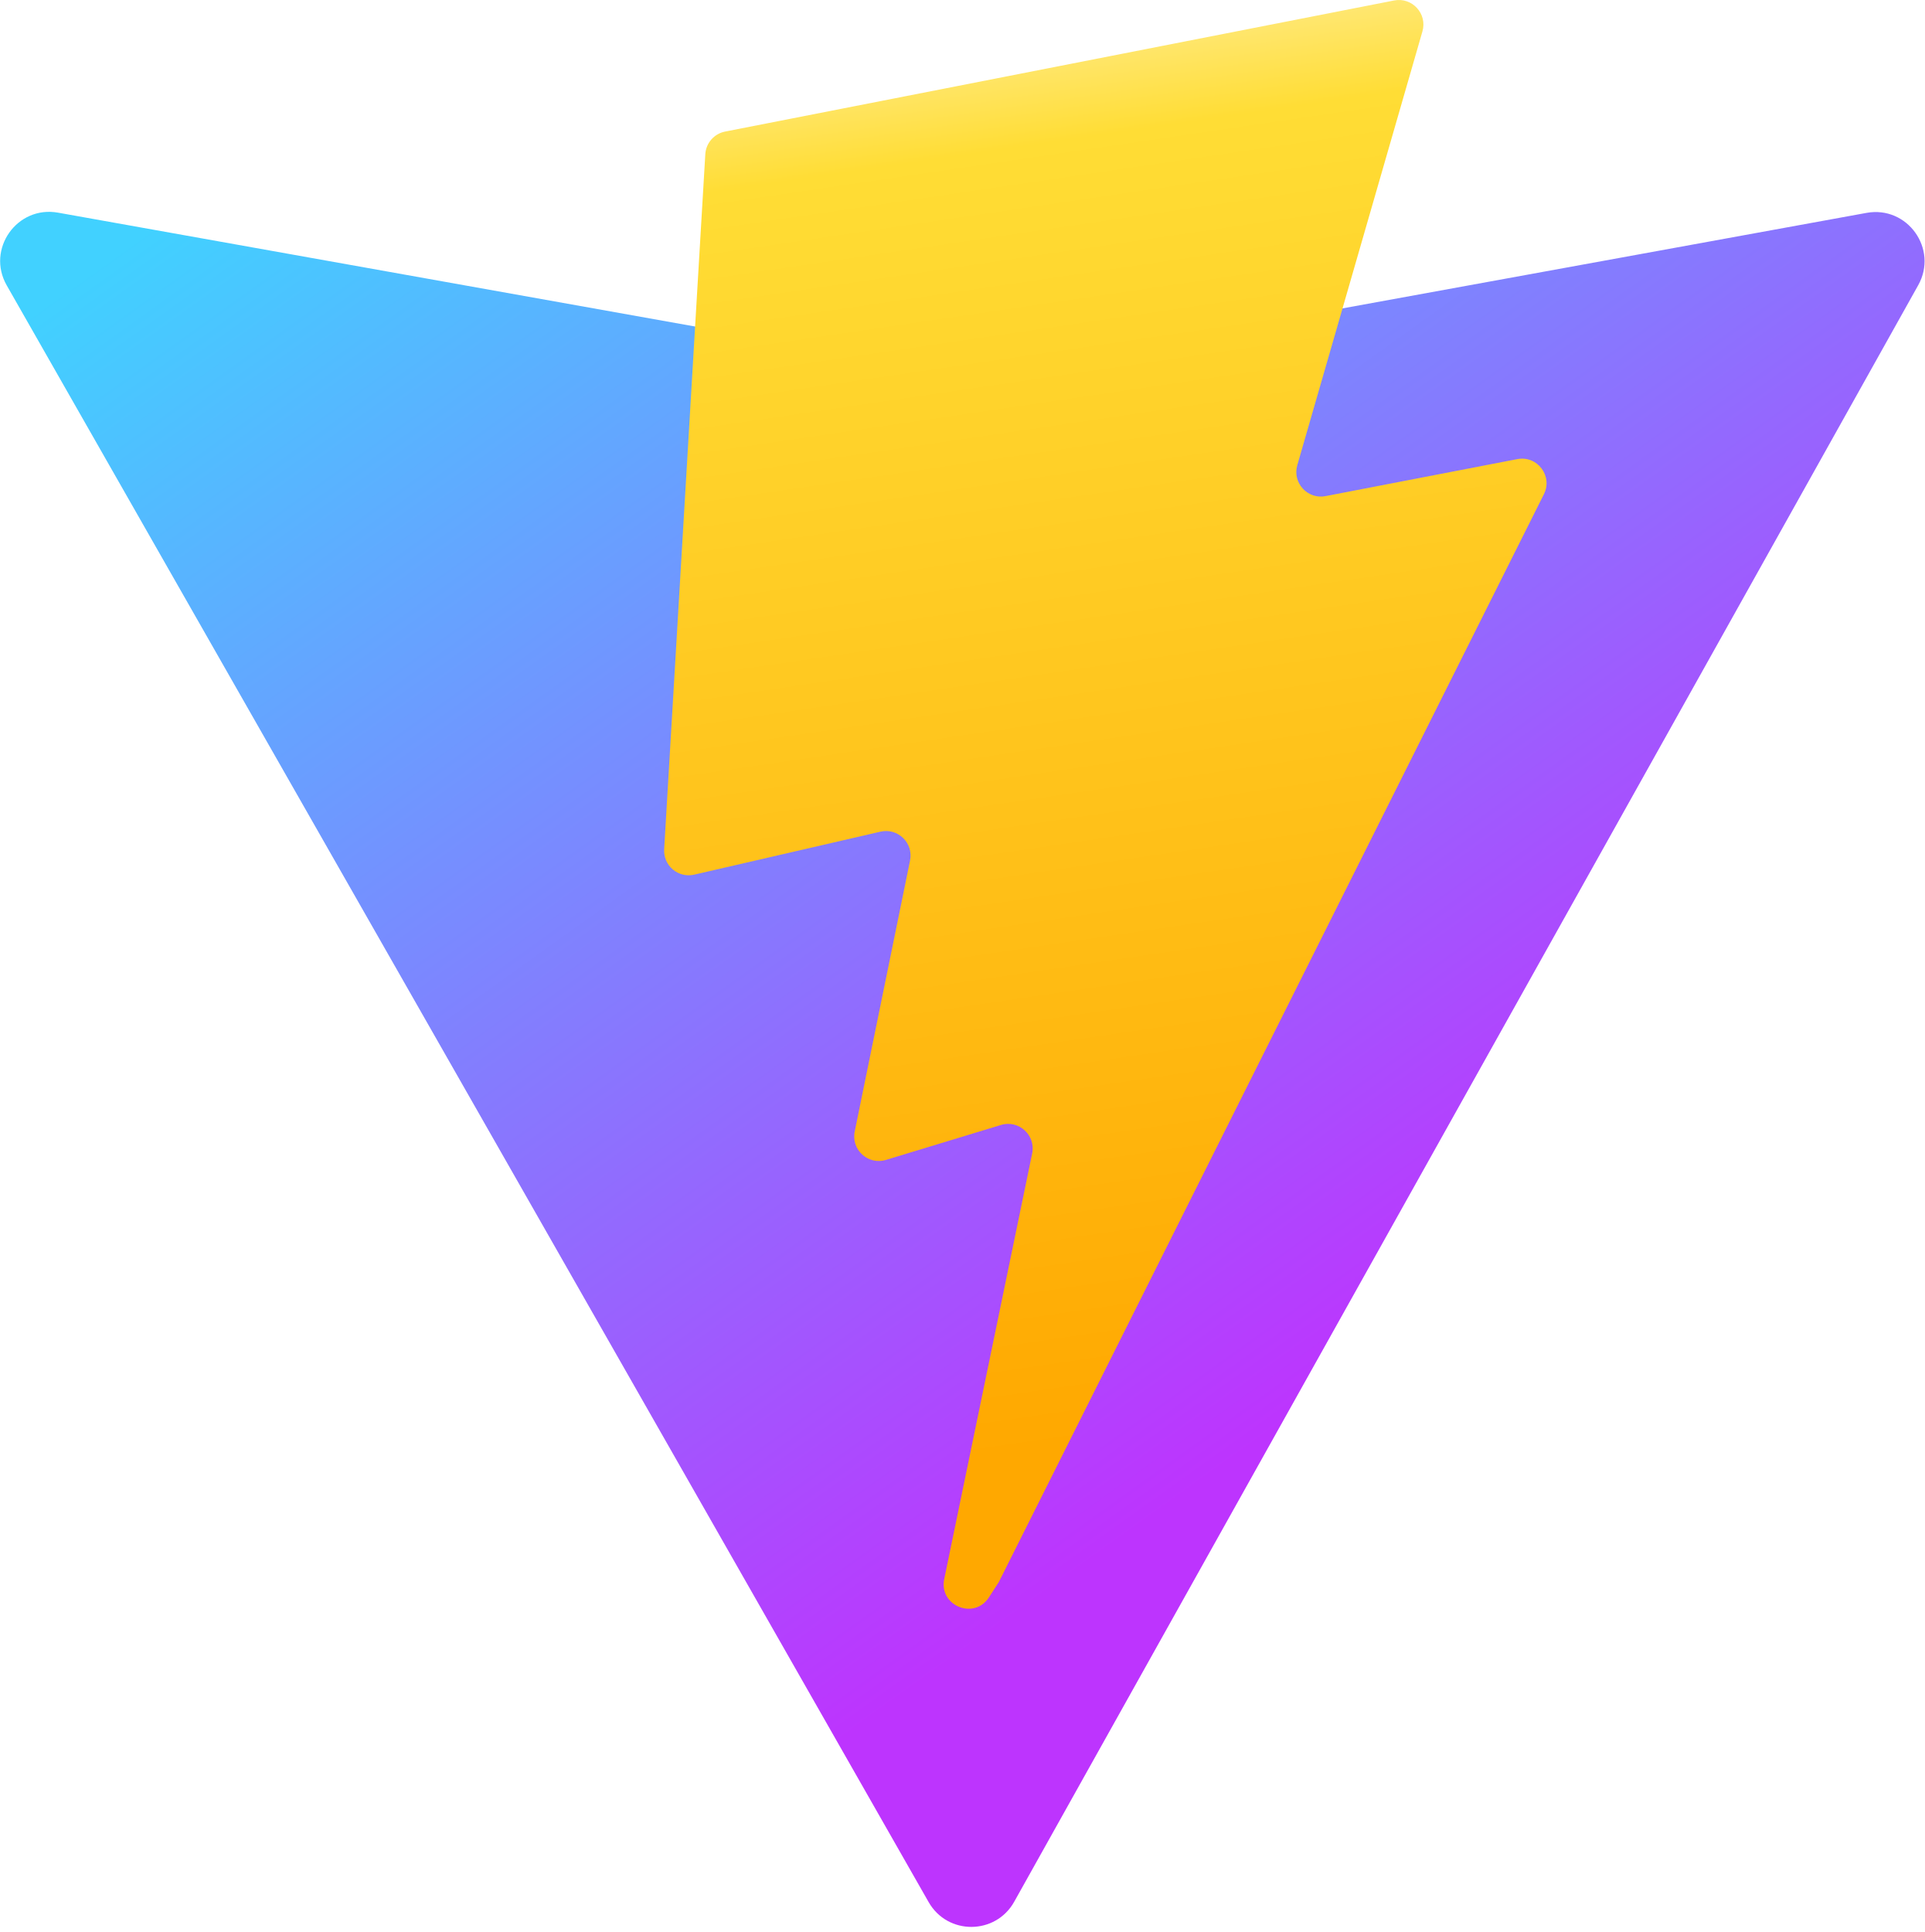
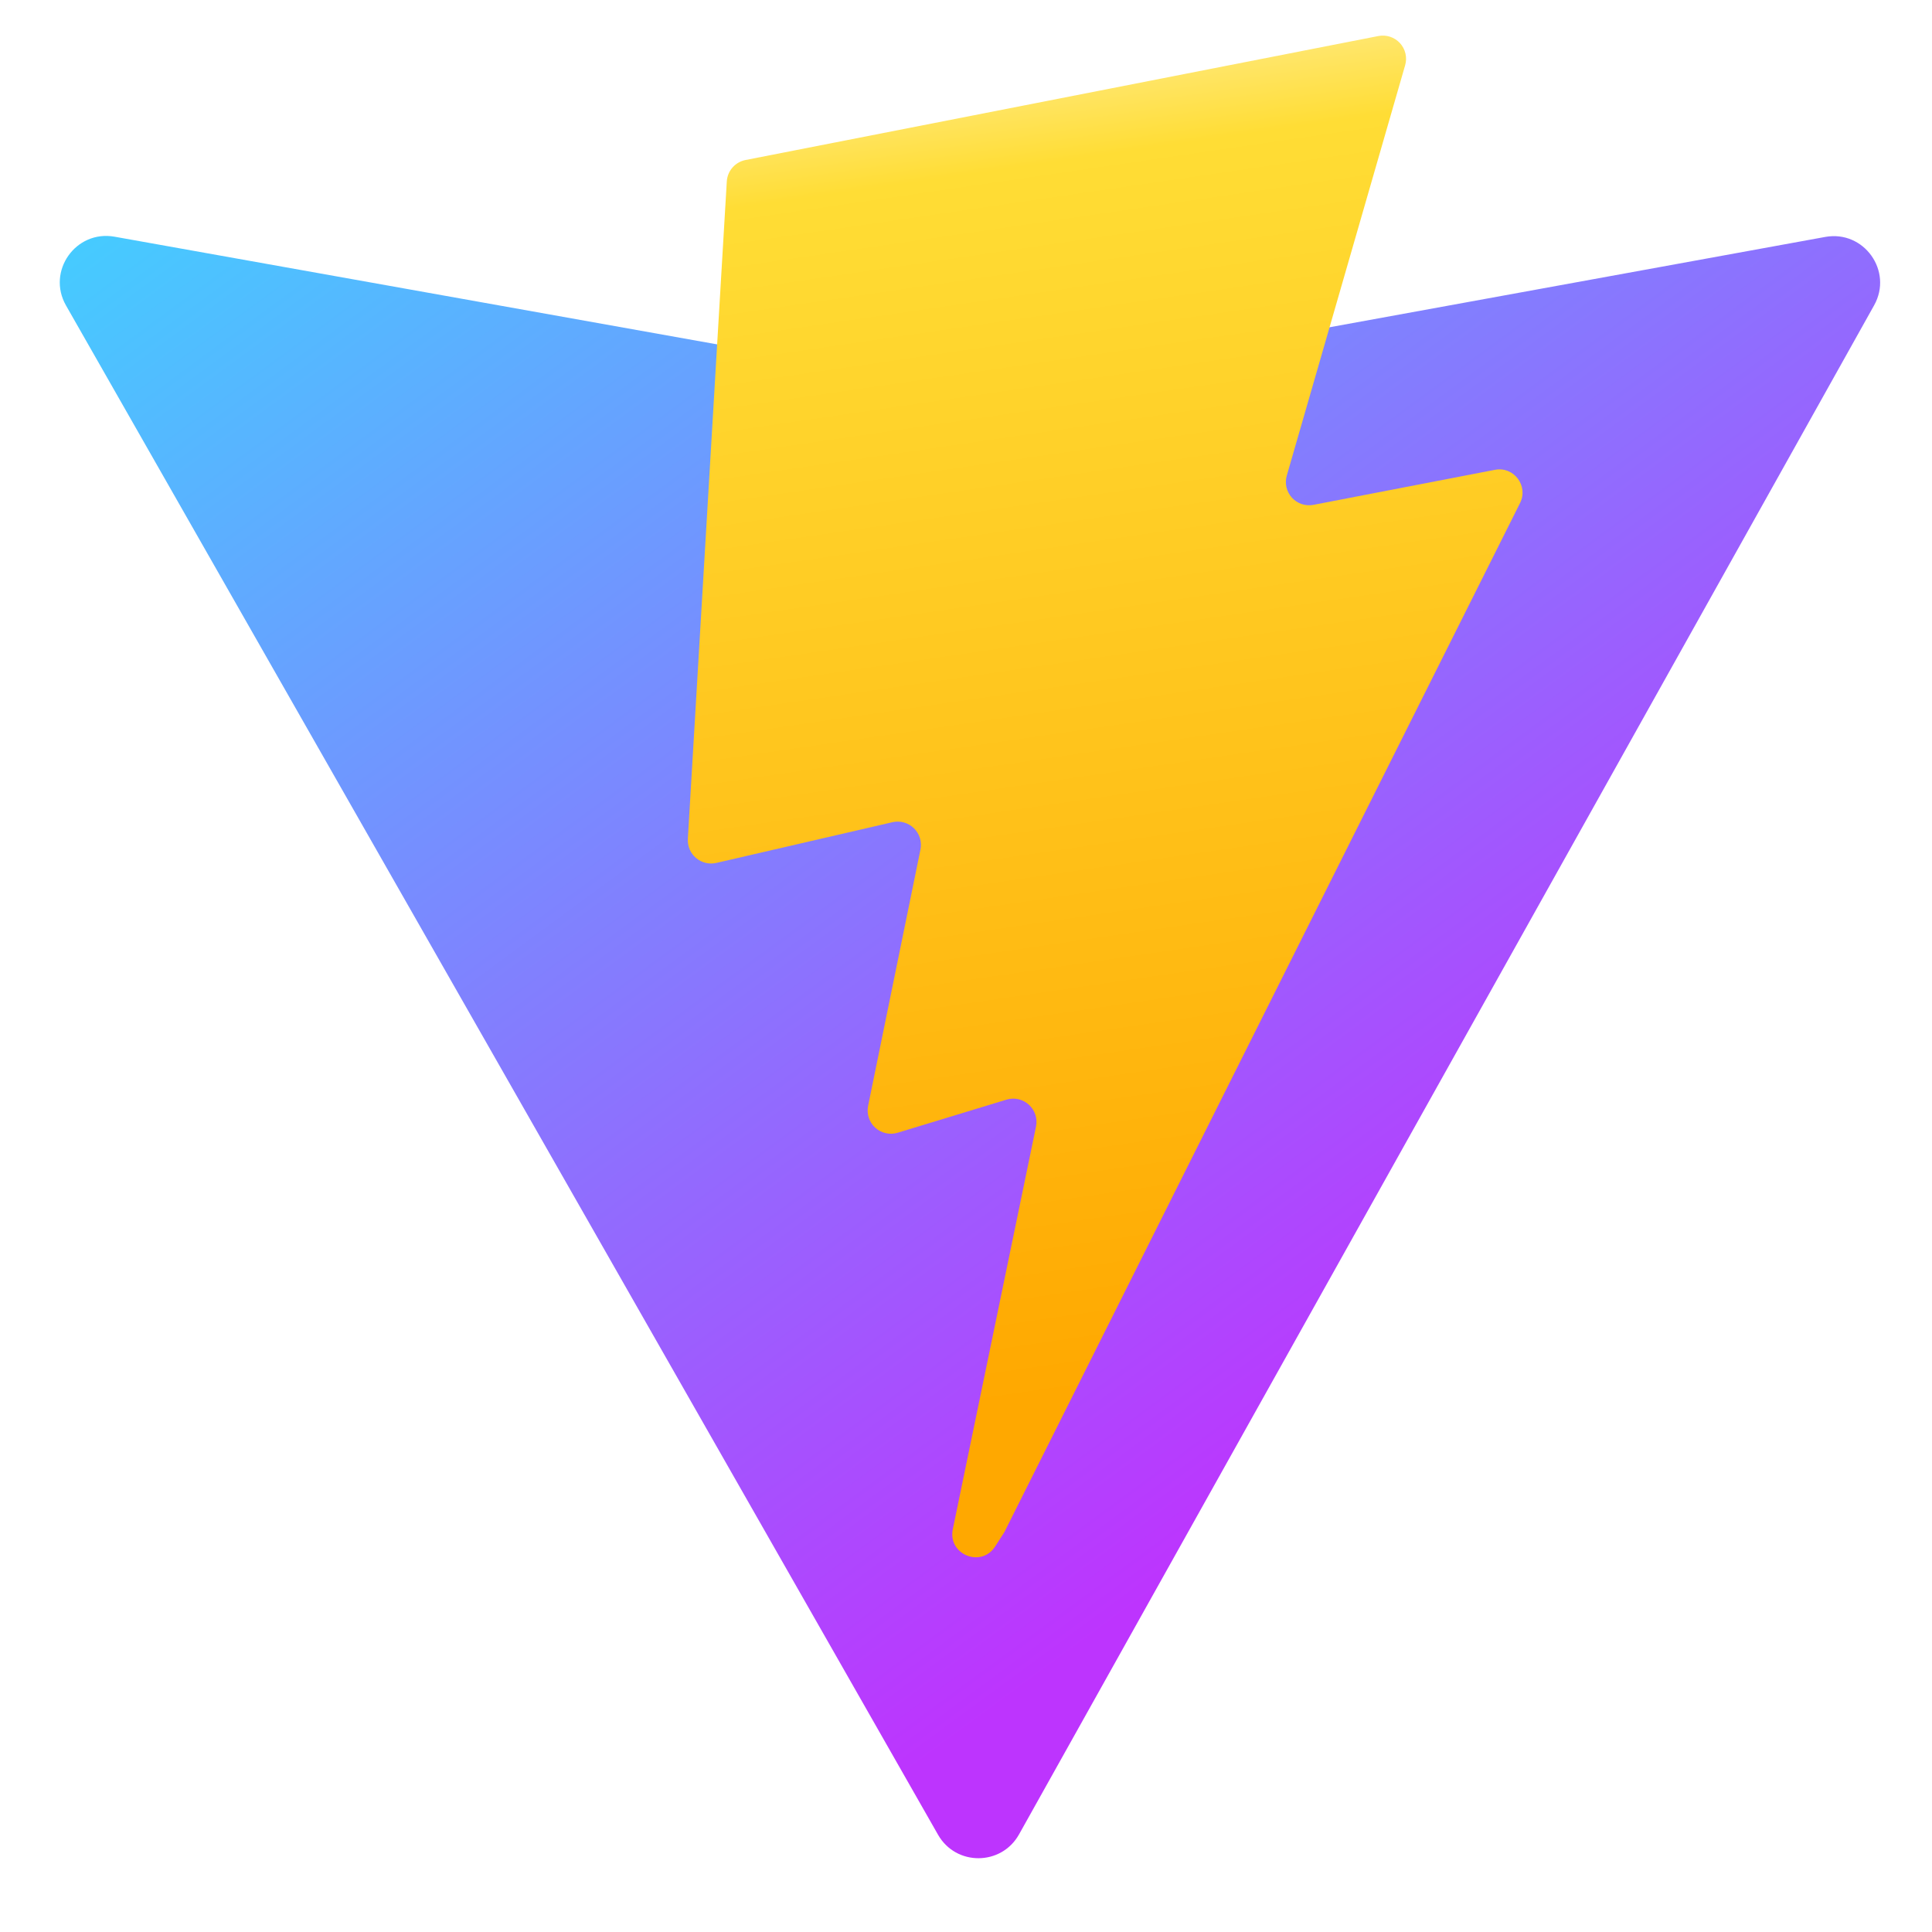
- <svg xmlns="http://www.w3.org/2000/svg" aria-hidden="true" role="img" class="iconify iconify--logos" width="31.88" height="32" preserveAspectRatio="xMidYMid meet" viewBox="0 0 256 257">
+ <svg xmlns="http://www.w3.org/2000/svg" width="72" height="72" viewBox="0 0 72 72" fill="none">
+   <path d="M69.843 11.378L37.976 68.363C37.317 69.54 35.627 69.547 34.959 68.377L2.46 11.385C1.731 10.108 2.822 8.563 4.269 8.821L36.171 14.522C36.374 14.559 36.583 14.559 36.786 14.522L68.02 8.83C69.461 8.567 70.558 10.1 69.843 11.378Z" fill="url(#paint0_linear_166_136)" />
+   <path d="M51.365 1.343L27.784 5.963C27.596 6 27.425 6.098 27.299 6.242C27.172 6.386 27.098 6.569 27.086 6.76L25.634 31.263C25.627 31.398 25.65 31.532 25.703 31.656C25.756 31.779 25.837 31.889 25.94 31.976C26.043 32.063 26.165 32.124 26.296 32.156C26.426 32.188 26.563 32.189 26.694 32.159L33.26 30.641C33.402 30.609 33.549 30.612 33.689 30.652C33.828 30.691 33.956 30.765 34.06 30.866C34.163 30.967 34.24 31.093 34.283 31.232C34.325 31.37 34.332 31.518 34.303 31.66L32.352 41.212C32.322 41.359 32.331 41.512 32.378 41.654C32.424 41.797 32.507 41.925 32.618 42.026C32.729 42.127 32.865 42.197 33.011 42.23C33.157 42.263 33.31 42.258 33.453 42.214L37.508 40.981C38.136 40.79 38.741 41.342 38.609 41.986L35.508 56.991C35.315 57.929 36.563 58.441 37.083 57.637L37.43 57.099L56.647 18.748C56.97 18.105 56.414 17.372 55.71 17.509L48.95 18.814C48.804 18.842 48.654 18.832 48.513 18.786C48.373 18.739 48.246 18.657 48.146 18.548C48.047 18.438 47.977 18.305 47.943 18.161C47.909 18.016 47.914 17.866 47.955 17.723L52.365 2.433C52.407 2.29 52.411 2.139 52.377 1.994C52.343 1.849 52.273 1.716 52.172 1.606C52.072 1.497 51.944 1.415 51.803 1.369C51.662 1.323 51.511 1.314 51.365 1.343Z" fill="url(#paint1_linear_166_136)" />
  <defs>
-     <linearGradient id="IconifyId1813088fe1fbc01fb466" x1="-.828%" x2="57.636%" y1="7.652%" y2="78.411%">
-       <stop offset="0%" stop-color="#41D1FF" />
-       <stop offset="100%" stop-color="#BD34FE" />
+     <linearGradient id="paint0_linear_166_136" x1="1.665" y1="6.784" x2="41.328" y2="60.65" gradientUnits="userSpaceOnUse">
+       <stop stop-color="#41D1FF" />
+       <stop offset="1" stop-color="#BD34FE" />
    </linearGradient>
-     <linearGradient id="IconifyId1813088fe1fbc01fb467" x1="43.376%" x2="50.316%" y1="2.242%" y2="89.03%">
-       <stop offset="0%" stop-color="#FFEA83" />
-       <stop offset="8.333%" stop-color="#FFDD35" />
-       <stop offset="100%" stop-color="#FFA800" />
+     <linearGradient id="paint1_linear_166_136" x1="34.339" y1="2.596" x2="41.514" y2="51.815" gradientUnits="userSpaceOnUse">
+       <stop stop-color="#FFEA83" />
+       <stop offset="0.083" stop-color="#FFDD35" />
+       <stop offset="1" stop-color="#FFA800" />
    </linearGradient>
  </defs>
-   <path fill="url(#IconifyId1813088fe1fbc01fb466)" d="M255.153 37.938L134.897 252.976c-2.483 4.44-8.862 4.466-11.382.048L.875 37.958c-2.746-4.814 1.371-10.646 6.827-9.67l120.385 21.517a6.537 6.537 0 0 0 2.322-.004l117.867-21.483c5.438-.991 9.574 4.796 6.877 9.62Z" />
-   <path fill="url(#IconifyId1813088fe1fbc01fb467)" d="M185.432.063L96.44 17.501a3.268 3.268 0 0 0-2.634 3.014l-5.474 92.456a3.268 3.268 0 0 0 3.997 3.378l24.777-5.718c2.318-.535 4.413 1.507 3.936 3.838l-7.361 36.047c-.495 2.426 1.782 4.5 4.151 3.78l15.304-4.649c2.372-.72 4.652 1.36 4.15 3.788l-11.698 56.621c-.732 3.542 3.979 5.473 5.943 2.437l1.313-2.028l72.516-144.72c1.215-2.423-.88-5.186-3.54-4.672l-25.505 4.922c-2.396.462-4.435-1.77-3.759-4.114l16.646-57.705c.677-2.35-1.37-4.583-3.769-4.113Z" />
</svg>
